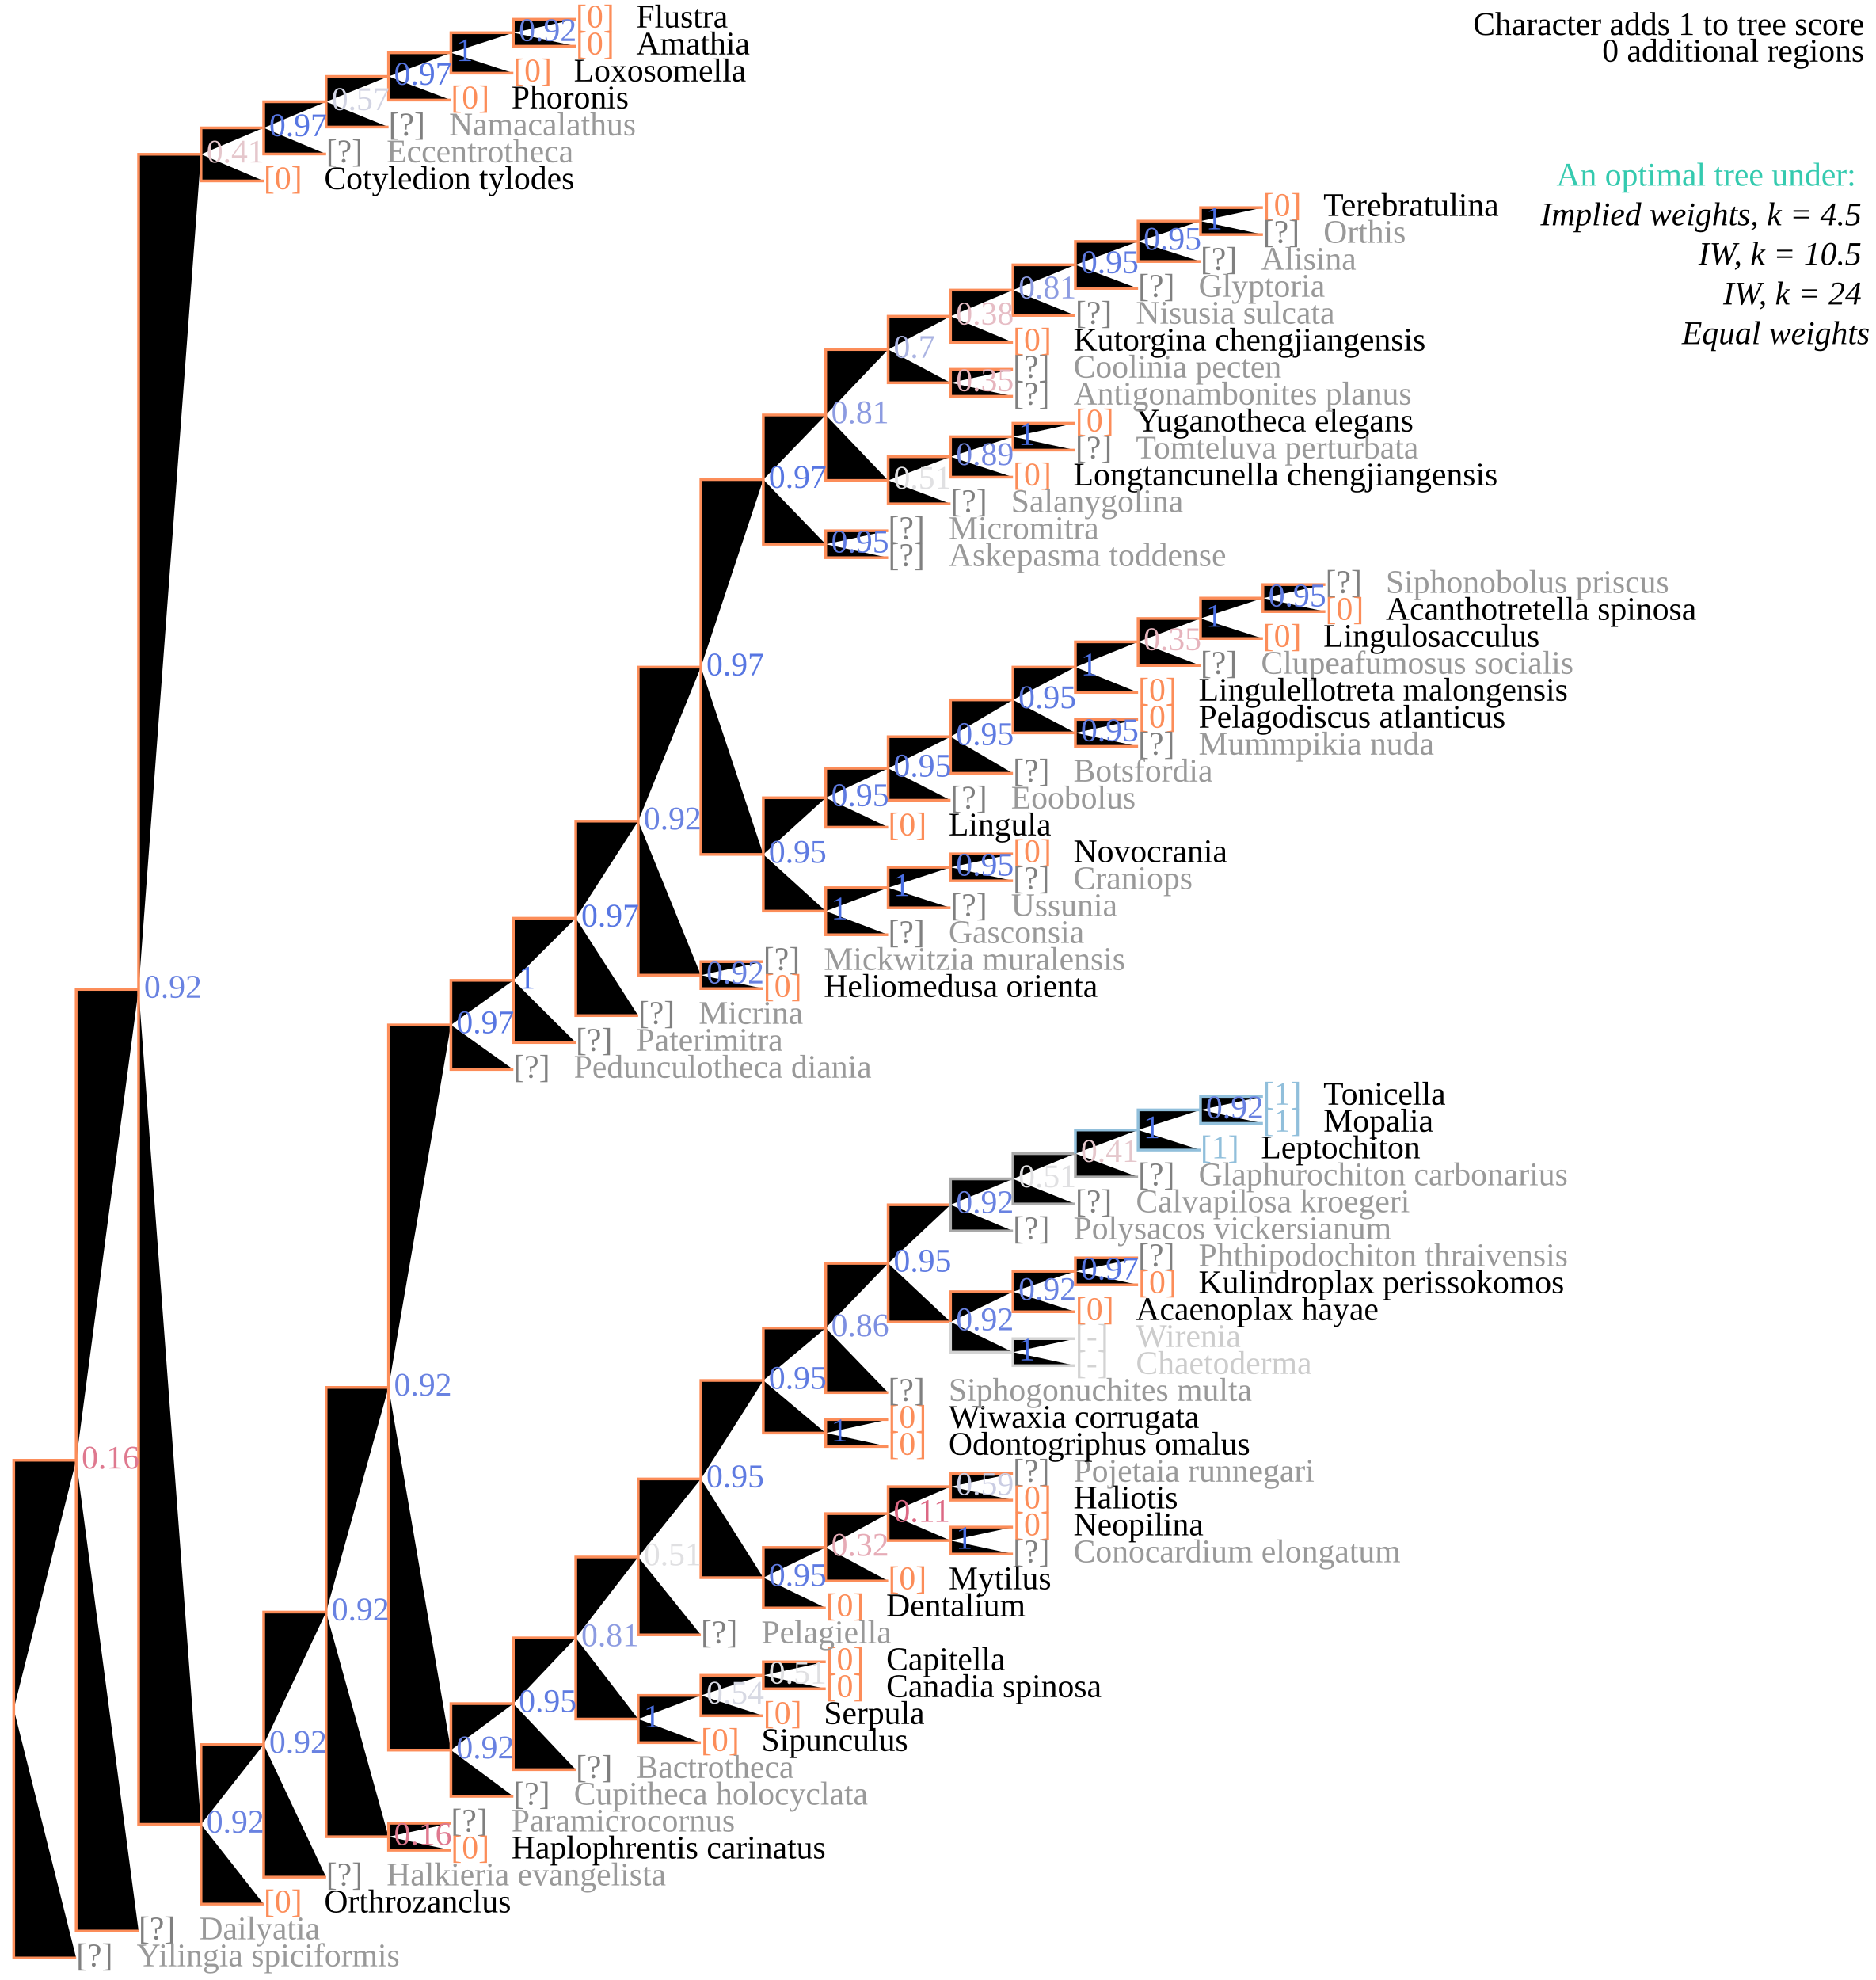
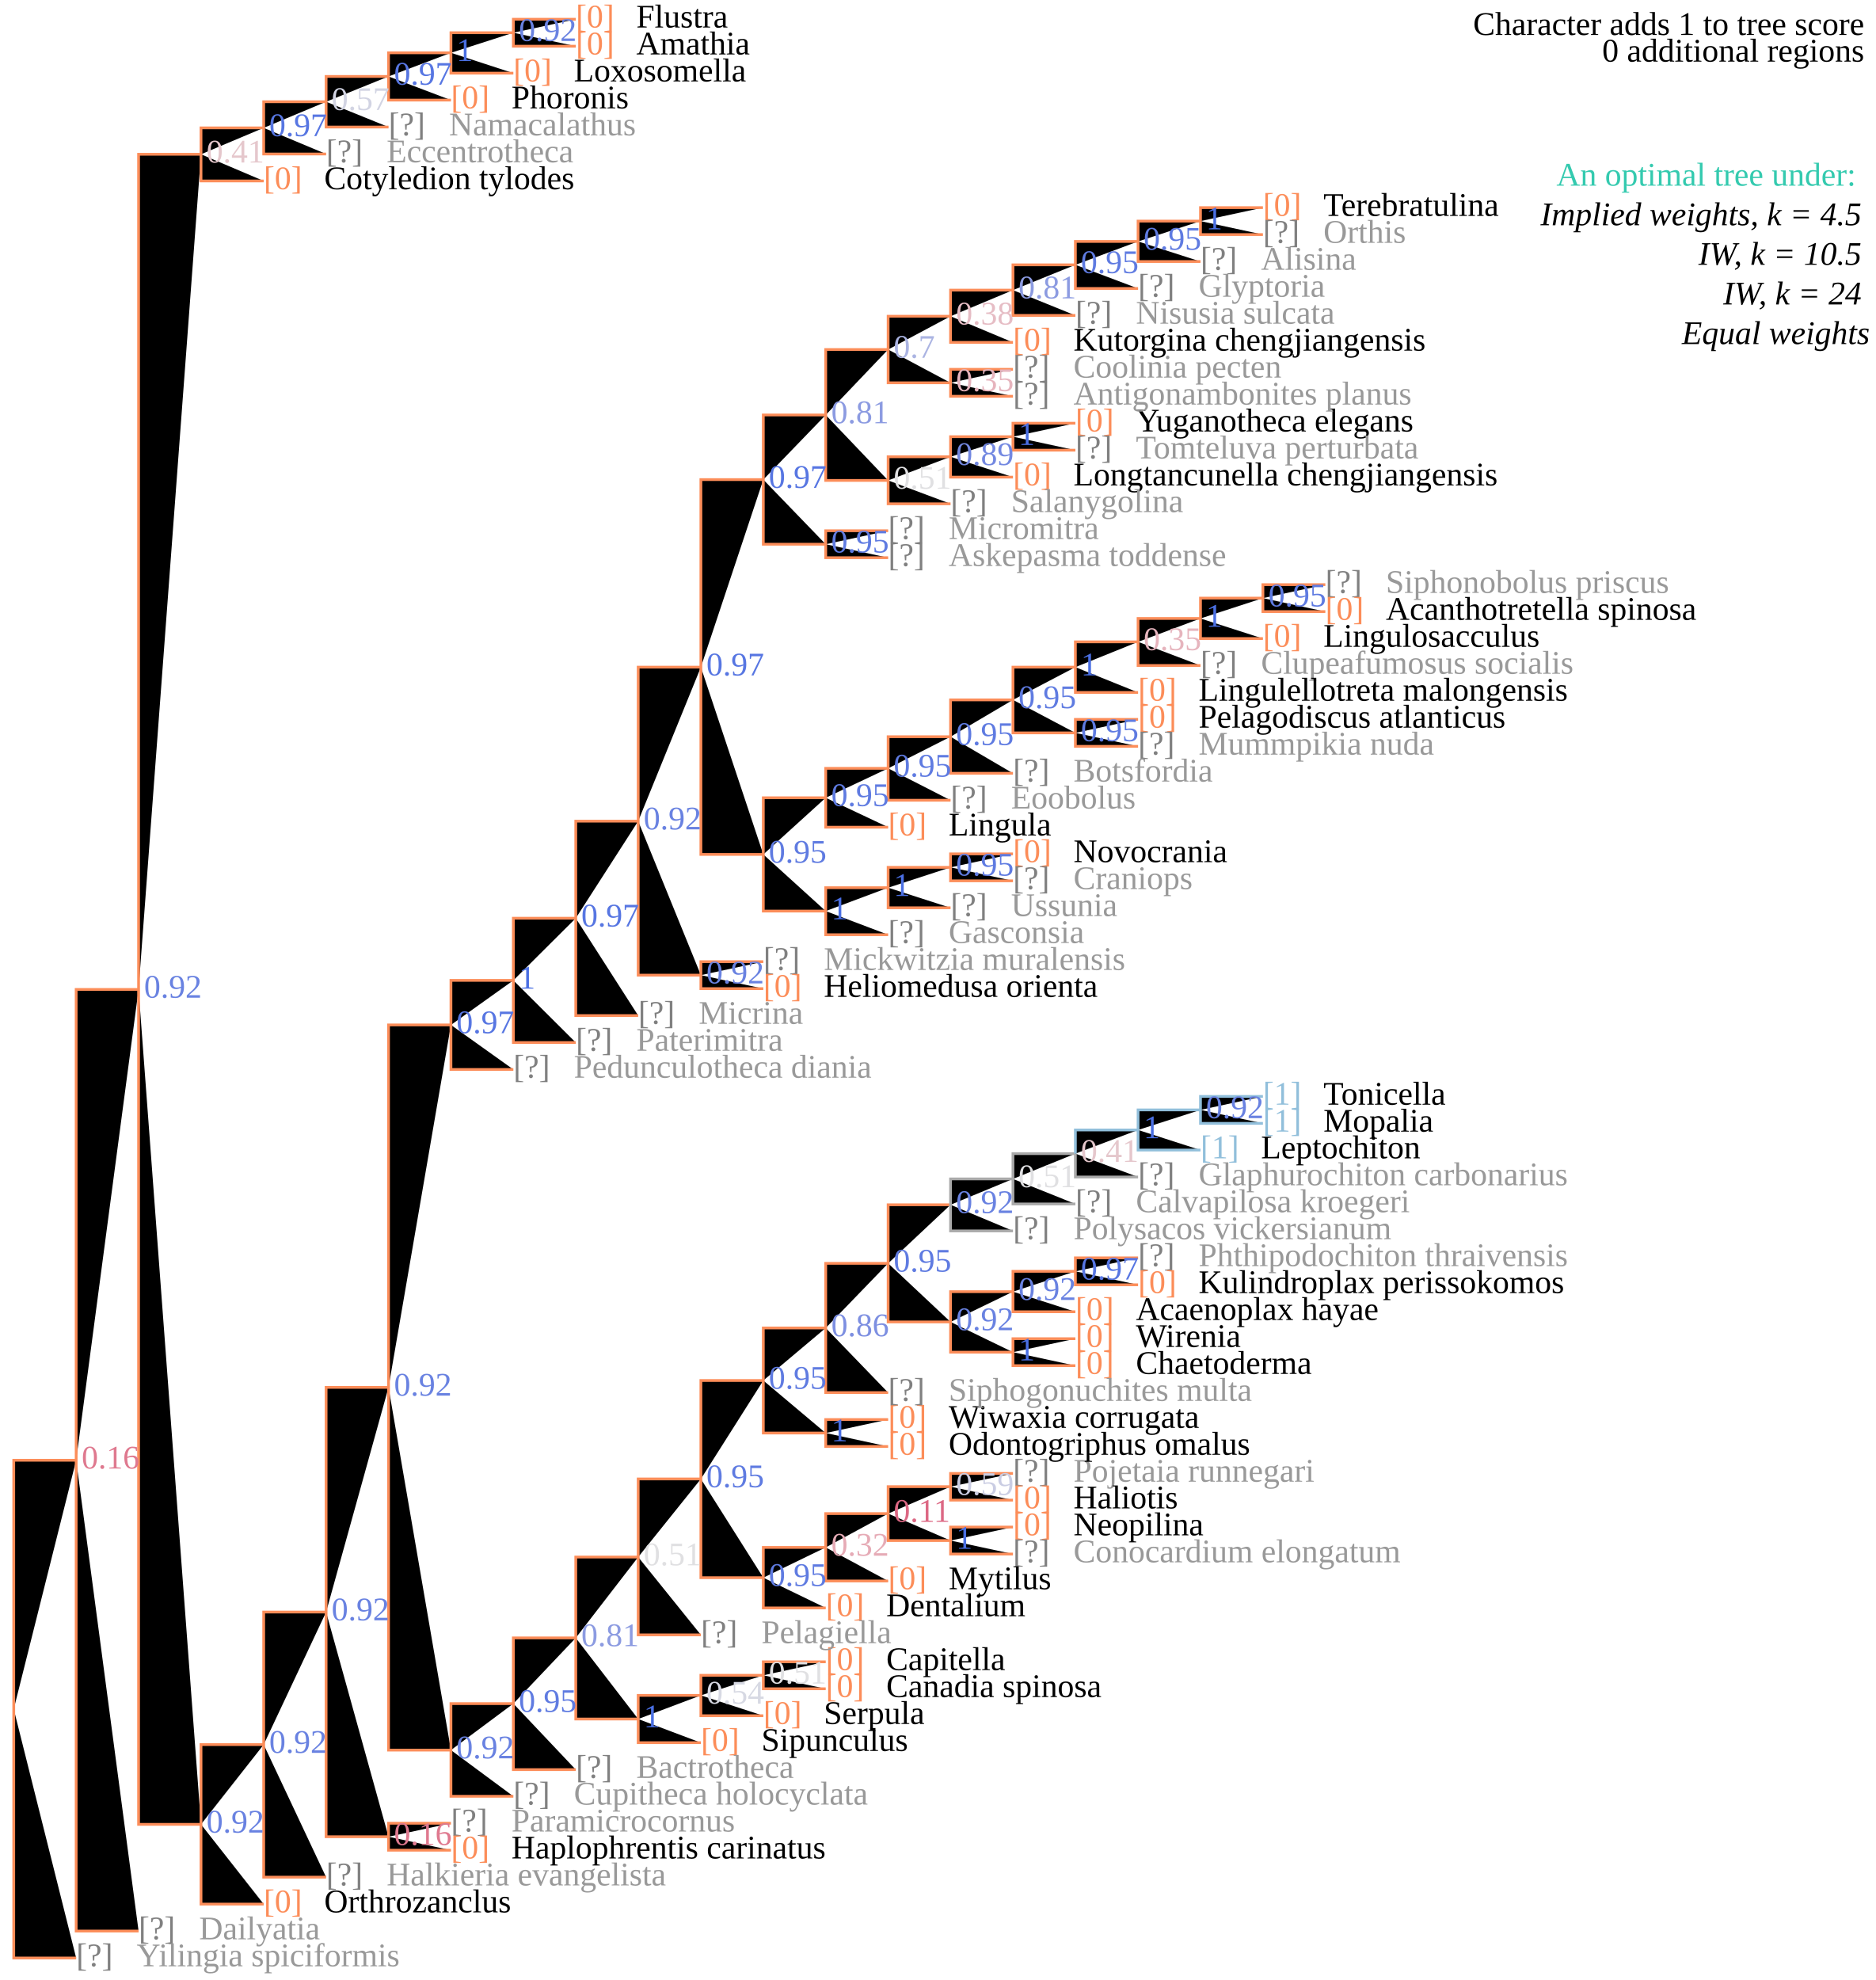
<svg xmlns="http://www.w3.org/2000/svg" version="1.1" viewBox="0 0 682 720" preserveAspectRatio="xMidYMid meet" class="tree" data-char="81">
  <text x="678" y="12.7" text-anchor="end" class="stepsLabel">Character adds <tspan class="score">1</tspan> to tree score</text>
  <text x="678" y="22.4" text-anchor="end" class="stepsLabel">
    <tspan class="score">0</tspan> additional regions</text>
  <text x="678" y="32.1" text-anchor="end" class="stepsLabel" />
  <text x="678" y="51.5" text-anchor="end" class="stepsLabel">
    <tspan dy="16" fill="#34caaf">An optimal tree under:</tspan>
    <tspan x="680" style="font-style:italic" class="notThisAn" dy="1.2em">Implied weights, k = 4.5</tspan>
    <tspan x="680" style="font-style:italic" class="notThisAn" dy="1.2em">IW, k = 10.5</tspan>
    <tspan x="680" style="font-style:italic" class="notThisAn" dy="1.2em">IW, k = 24</tspan>
    <tspan x="680" style="font-style:italic" class="thisAn" dy="1.2em">Equal weights</tspan>
  </text>
  <text x="164" y="666" fill="grey" class="flag">[?]</text>
  <text x="186" y="666" fill="#999" class="taxonLabel">Paramicrocornus</text>
  <text x="164" y="675.8" fill="#fc8d59" class="flag">[0]</text>
  <text x="186" y="675.8" fill="#000" class="taxonLabel">Haplophrentis carinatus</text>
  <text x="300.3" y="607.3" fill="#fc8d59" class="flag">[0]</text>
  <text x="322.3" y="607.3" fill="#000" class="taxonLabel">Capitella</text>
  <text x="300.3" y="617.1" fill="#fc8d59" class="flag">[0]</text>
  <text x="322.3" y="617.1" fill="#000" class="taxonLabel">Canadia spinosa</text>
  <text x="277.6" y="626.9" fill="#fc8d59" class="flag">[0]</text>
  <text x="299.6" y="626.9" fill="#000" class="taxonLabel">Serpula</text>
  <text x="254.9" y="636.7" fill="#fc8d59" class="flag">[0]</text>
  <text x="276.9" y="636.7" fill="#000" class="taxonLabel">Sipunculus</text>
  <text x="368.4" y="558.3" fill="#fc8d59" class="flag">[0]</text>
  <text x="390.4" y="558.3" fill="#000" class="taxonLabel">Neopilina</text>
  <text x="368.4" y="568.1" fill="grey" class="flag">[?]</text>
  <text x="390.4" y="568.1" fill="#999" class="taxonLabel">Conocardium elongatum</text>
  <text x="368.4" y="538.8" fill="grey" class="flag">[?]</text>
  <text x="390.4" y="538.8" fill="#999" class="taxonLabel">Pojetaia runnegari</text>
  <text x="368.4" y="548.5" fill="#fc8d59" class="flag">[0]</text>
  <text x="390.4" y="548.5" fill="#000" class="taxonLabel">Haliotis</text>
  <text x="323" y="577.9" fill="#fc8d59" class="flag">[0]</text>
  <text x="345" y="577.9" fill="#000" class="taxonLabel">Mytilus</text>
  <text x="300.3" y="587.7" fill="#fc8d59" class="flag">[0]</text>
  <text x="322.3" y="587.7" fill="#000" class="taxonLabel">Dentalium</text>
  <text x="323" y="519.2" fill="#fc8d59" class="flag">[0]</text>
  <text x="345" y="519.2" fill="#000" class="taxonLabel">Wiwaxia corrugata</text>
  <text x="323" y="529" fill="#fc8d59" class="flag">[0]</text>
  <text x="345" y="529" fill="#000" class="taxonLabel">Odontogriphus omalus</text>
-   <text x="391.1" y="489.8" fill="lightgrey" class="flag">[-]</text>
-   <text x="413.1" y="489.8" fill="#ccc" class="taxonLabel">Wirenia</text>
-   <text x="391.1" y="499.6" fill="lightgrey" class="flag">[-]</text>
-   <text x="413.1" y="499.6" fill="#ccc" class="taxonLabel">Chaetoderma</text>
+   <text x="391.1" y="489.8" fill="#fc8d59" class="flag">[0]</text>
+   <text x="413.1" y="489.8" fill="#000" class="taxonLabel">Wirenia</text>
+   <text x="391.1" y="499.6" fill="#fc8d59" class="flag">[0]</text>
+   <text x="413.1" y="499.6" fill="#000" class="taxonLabel">Chaetoderma</text>
  <text x="413.9" y="460.4" fill="grey" class="flag">[?]</text>
  <text x="435.9" y="460.4" fill="#999" class="taxonLabel">Phthipodochiton thraivensis</text>
  <text x="413.9" y="470.2" fill="#fc8d59" class="flag">[0]</text>
  <text x="435.9" y="470.2" fill="#000" class="taxonLabel">Kulindroplax perissokomos</text>
  <text x="391.1" y="480" fill="#fc8d59" class="flag">[0]</text>
  <text x="413.1" y="480" fill="#000" class="taxonLabel">Acaenoplax hayae</text>
  <text x="459.3" y="401.7" fill="#91bfdb" class="flag">[1]</text>
  <text x="481.3" y="401.7" fill="#000" class="taxonLabel">Tonicella</text>
  <text x="459.3" y="411.5" fill="#91bfdb" class="flag">[1]</text>
  <text x="481.3" y="411.5" fill="#000" class="taxonLabel">Mopalia</text>
  <text x="436.6" y="421.2" fill="#91bfdb" class="flag">[1]</text>
  <text x="458.6" y="421.2" fill="#000" class="taxonLabel">Leptochiton</text>
  <text x="413.9" y="431" fill="grey" class="flag">[?]</text>
  <text x="435.9" y="431" fill="#999" class="taxonLabel">Glaphurochiton carbonarius</text>
  <text x="391.1" y="440.8" fill="grey" class="flag">[?]</text>
  <text x="413.1" y="440.8" fill="#999" class="taxonLabel">Calvapilosa kroegeri</text>
  <text x="368.4" y="450.6" fill="grey" class="flag">[?]</text>
  <text x="390.4" y="450.6" fill="#999" class="taxonLabel">Polysacos vickersianum</text>
  <text x="323" y="509.4" fill="grey" class="flag">[?]</text>
  <text x="345" y="509.4" fill="#999" class="taxonLabel">Siphogonuchites multa</text>
  <text x="254.9" y="597.5" fill="grey" class="flag">[?]</text>
  <text x="276.9" y="597.5" fill="#999" class="taxonLabel">Pelagiella</text>
  <text x="209.4" y="646.5" fill="grey" class="flag">[?]</text>
  <text x="231.4" y="646.5" fill="#999" class="taxonLabel">Bactrotheca</text>
  <text x="186.7" y="656.2" fill="grey" class="flag">[?]</text>
  <text x="208.7" y="656.2" fill="#999" class="taxonLabel">Cupitheca holocyclata</text>
  <text x="277.6" y="352.7" fill="grey" class="flag">[?]</text>
  <text x="299.6" y="352.7" fill="#999" class="taxonLabel">Mickwitzia muralensis</text>
  <text x="277.6" y="362.5" fill="#fc8d59" class="flag">[0]</text>
  <text x="299.6" y="362.5" fill="#000" class="taxonLabel">Heliomedusa orienta</text>
  <text x="368.4" y="313.5" fill="#fc8d59" class="flag">[0]</text>
  <text x="390.4" y="313.5" fill="#000" class="taxonLabel">Novocrania</text>
  <text x="368.4" y="323.3" fill="grey" class="flag">[?]</text>
  <text x="390.4" y="323.3" fill="#999" class="taxonLabel">Craniops</text>
  <text x="345.7" y="333.1" fill="grey" class="flag">[?]</text>
  <text x="367.7" y="333.1" fill="#999" class="taxonLabel">Ussunia</text>
  <text x="323" y="342.9" fill="grey" class="flag">[?]</text>
  <text x="345" y="342.9" fill="#999" class="taxonLabel">Gasconsia</text>
  <text x="413.9" y="264.6" fill="#fc8d59" class="flag">[0]</text>
  <text x="435.9" y="264.6" fill="#000" class="taxonLabel">Pelagodiscus atlanticus</text>
  <text x="413.9" y="274.4" fill="grey" class="flag">[?]</text>
  <text x="435.9" y="274.4" fill="#999" class="taxonLabel">Mummpikia nuda</text>
  <text x="482" y="215.6" fill="grey" class="flag">[?]</text>
  <text x="504" y="215.6" fill="#999" class="taxonLabel">Siphonobolus priscus</text>
  <text x="482" y="225.4" fill="#fc8d59" class="flag">[0]</text>
  <text x="504" y="225.4" fill="#000" class="taxonLabel">Acanthotretella spinosa</text>
  <text x="459.3" y="235.2" fill="#fc8d59" class="flag">[0]</text>
  <text x="481.3" y="235.2" fill="#000" class="taxonLabel">Lingulosacculus</text>
  <text x="436.6" y="245" fill="grey" class="flag">[?]</text>
  <text x="458.6" y="245" fill="#999" class="taxonLabel">Clupeafumosus socialis</text>
  <text x="413.9" y="254.8" fill="#fc8d59" class="flag">[0]</text>
  <text x="435.9" y="254.8" fill="#000" class="taxonLabel">Lingulellotreta malongensis</text>
  <text x="368.4" y="284.2" fill="grey" class="flag">[?]</text>
  <text x="390.4" y="284.2" fill="#999" class="taxonLabel">Botsfordia</text>
  <text x="345.7" y="294" fill="grey" class="flag">[?]</text>
  <text x="367.7" y="294" fill="#999" class="taxonLabel">Eoobolus</text>
  <text x="323" y="303.8" fill="#fc8d59" class="flag">[0]</text>
  <text x="345" y="303.8" fill="#000" class="taxonLabel">Lingula</text>
  <text x="323" y="196" fill="grey" class="flag">[?]</text>
  <text x="345" y="196" fill="#999" class="taxonLabel">Micromitra</text>
  <text x="323" y="205.8" fill="grey" class="flag">[?]</text>
  <text x="345" y="205.8" fill="#999" class="taxonLabel">Askepasma toddense</text>
  <text x="391.1" y="156.9" fill="#fc8d59" class="flag">[0]</text>
  <text x="413.1" y="156.9" fill="#000" class="taxonLabel">Yuganotheca elegans</text>
  <text x="391.1" y="166.7" fill="grey" class="flag">[?]</text>
  <text x="413.1" y="166.7" fill="#999" class="taxonLabel">Tomteluva perturbata</text>
  <text x="368.4" y="176.5" fill="#fc8d59" class="flag">[0]</text>
  <text x="390.4" y="176.5" fill="#000" class="taxonLabel">Longtancunella chengjiangensis</text>
  <text x="345.7" y="186.2" fill="grey" class="flag">[?]</text>
  <text x="367.7" y="186.2" fill="#999" class="taxonLabel">Salanygolina</text>
  <text x="368.4" y="137.3" fill="grey" class="flag">[?]</text>
  <text x="390.4" y="137.3" fill="#999" class="taxonLabel">Coolinia pecten</text>
  <text x="368.4" y="147.1" fill="grey" class="flag">[?]</text>
  <text x="390.4" y="147.1" fill="#999" class="taxonLabel">Antigonambonites planus</text>
  <text x="459.3" y="78.5" fill="#fc8d59" class="flag">[0]</text>
  <text x="481.3" y="78.5" fill="#000" class="taxonLabel">Terebratulina</text>
  <text x="459.3" y="88.3" fill="grey" class="flag">[?]</text>
  <text x="481.3" y="88.3" fill="#999" class="taxonLabel">Orthis</text>
  <text x="436.6" y="98.1" fill="grey" class="flag">[?]</text>
  <text x="458.6" y="98.1" fill="#999" class="taxonLabel">Alisina</text>
  <text x="413.9" y="107.9" fill="grey" class="flag">[?]</text>
  <text x="435.9" y="107.9" fill="#999" class="taxonLabel">Glyptoria</text>
  <text x="391.1" y="117.7" fill="grey" class="flag">[?]</text>
  <text x="413.1" y="117.7" fill="#999" class="taxonLabel">Nisusia sulcata</text>
  <text x="368.4" y="127.5" fill="#fc8d59" class="flag">[0]</text>
  <text x="390.4" y="127.5" fill="#000" class="taxonLabel">Kutorgina chengjiangensis</text>
  <text x="232.1" y="372.3" fill="grey" class="flag">[?]</text>
  <text x="254.1" y="372.3" fill="#999" class="taxonLabel">Micrina</text>
  <text x="209.4" y="382.1" fill="grey" class="flag">[?]</text>
  <text x="231.4" y="382.1" fill="#999" class="taxonLabel">Paterimitra</text>
  <text x="186.7" y="391.9" fill="grey" class="flag">[?]</text>
  <text x="208.7" y="391.9" fill="#999" class="taxonLabel">Pedunculotheca diania</text>
  <text x="118.6" y="685.6" fill="grey" class="flag">[?]</text>
  <text x="140.6" y="685.6" fill="#999" class="taxonLabel">Halkieria evangelista</text>
  <text x="95.9" y="695.4" fill="#fc8d59" class="flag">[0]</text>
  <text x="117.9" y="695.4" fill="#000" class="taxonLabel">Orthrozanclus</text>
  <text x="209.4" y="10" fill="#fc8d59" class="flag">[0]</text>
  <text x="231.4" y="10" fill="#000" class="taxonLabel">Flustra</text>
  <text x="209.4" y="19.8" fill="#fc8d59" class="flag">[0]</text>
  <text x="231.4" y="19.8" fill="#000" class="taxonLabel">Amathia</text>
  <text x="186.7" y="29.6" fill="#fc8d59" class="flag">[0]</text>
  <text x="208.7" y="29.6" fill="#000" class="taxonLabel">Loxosomella</text>
  <text x="164" y="39.4" fill="#fc8d59" class="flag">[0]</text>
  <text x="186" y="39.4" fill="#000" class="taxonLabel">Phoronis</text>
  <text x="141.3" y="49.2" fill="grey" class="flag">[?]</text>
  <text x="163.3" y="49.2" fill="#999" class="taxonLabel">Namacalathus</text>
  <text x="118.6" y="59" fill="grey" class="flag">[?]</text>
  <text x="140.6" y="59" fill="#999" class="taxonLabel">Eccentrotheca</text>
  <text x="95.9" y="68.8" fill="#fc8d59" class="flag">[0]</text>
  <text x="117.9" y="68.8" fill="#000" class="taxonLabel">Cotyledion tylodes</text>
  <text x="50.4" y="705.2" fill="grey" class="flag">[?]</text>
  <text x="72.4" y="705.2" fill="#999" class="taxonLabel">Dailyatia</text>
  <text x="27.7" y="715" fill="grey" class="flag">[?]</text>
  <text x="49.7" y="715" fill="#999" class="taxonLabel">Yilingia spiciformis</text>
-   <path d="M5,621.5V531H27.7M27.7,531V359.8H50.4M50.4,359.8V56.1H73.1M73.1,56.1V46.5H95.9M95.9,46.5V37H118.6M118.6,37V27.8H141.3M141.3,27.8V19.2H164M164,19.2V11.9H186.7M186.7,11.9V7H209.4M186.7,11.9V16.8H209.4M164,19.2V26.6H186.7M141.3,27.8V36.4H164M118.6,37V46.2H141.3M95.9,46.5V56H118.6M73.1,56.1V65.8H95.9M50.4,359.8V663.4H73.1M73.1,663.4V634.4H95.9M95.9,634.4V586.2H118.6M118.6,586.2V504.5H141.3M141.3,504.5V372.7H164M164,372.7V356.5H186.7M186.7,356.5V333.9H209.4M209.4,333.9V298.6H232.1M232.1,298.6V242.6H254.9M254.9,242.6V174.4H277.6M277.6,174.4V150.9H300.3M300.3,150.9V127.1H323M323,127.1V115H345.7M345.7,115V105.5H368.4M368.4,105.5V96.3H391.1M391.1,96.3V87.8H413.9M413.9,87.8V80.4H436.6M436.6,80.4V75.5H459.3M436.6,80.4V85.3H459.3M413.9,87.8V95.1H436.6M391.1,96.3V104.9H413.9M368.4,105.5V114.7H391.1M345.7,115V124.5H368.4M323,127.1V139.2H345.7M345.7,139.2V134.3H368.4M345.7,139.2V144.1H368.4M300.3,150.9V174.7H323M323,174.7V166.1H345.7M345.7,166.1V158.8H368.4M368.4,158.8V153.9H391.1M368.4,158.8V163.7H391.1M345.7,166.1V173.5H368.4M323,174.7V183.2H345.7M277.6,174.4V197.9H300.3M300.3,197.9V193H323M300.3,197.9V202.8H323M254.9,242.6V310.7H277.6M277.6,310.7V290.1H300.3M300.3,290.1V279.4H323M323,279.4V267.9H345.7M345.7,267.9V254.5H368.4M368.4,254.5V242.6H391.1M391.1,242.6V233.4H413.9M413.9,233.4V224.9H436.6M436.6,224.9V217.5H459.3M459.3,217.5V212.6H482M459.3,217.5V222.4H482M436.6,224.9V232.2H459.3M413.9,233.4V242H436.6M391.1,242.6V251.8H413.9M368.4,254.5V266.5H391.1M391.1,266.5V261.6H413.9M391.1,266.5V271.4H413.9M345.7,267.9V281.2H368.4M323,279.4V291H345.7M300.3,290.1V300.8H323M277.6,310.7V331.3H300.3M300.3,331.3V322.8H323M323,322.8V315.4H345.7M345.7,315.4V310.5H368.4M345.7,315.4V320.3H368.4M323,322.8V330.1H345.7M300.3,331.3V339.9H323M232.1,298.6V354.6H254.9M254.9,354.6V349.7H277.6M254.9,354.6V359.5H277.6M209.4,333.9V369.3H232.1M186.7,356.5V379.1H209.4M164,372.7V388.9H186.7M141.3,504.5V636.4H164M164,636.4V619.5H186.7M186.7,619.5V595.6H209.4M209.4,595.6V566.2H232.1M232.1,566.2V537.8H254.9M254.9,537.8V502H277.6M277.6,502V482.9H300.3M300.3,482.9V459.4H323M323,459.4V438.1H345.7M323,459.4V480.7H345.7M345.7,480.7V469.7H368.4M368.4,469.7V462.3H391.1M391.1,462.3V457.4H413.9M391.1,462.3V467.2H413.9M368.4,469.7V477H391.1M300.3,482.9V506.4H323M277.6,502V521.1H300.3M300.3,521.1V516.2H323M300.3,521.1V526H323M254.9,537.8V573.7H277.6M277.6,573.7V562.7H300.3M300.3,562.7V550.4H323M323,550.4V540.6H345.7M345.7,540.6V535.8H368.4M345.7,540.6V545.5H368.4M323,550.4V560.2H345.7M345.7,560.2V555.3H368.4M345.7,560.2V565.1H368.4M300.3,562.7V574.9H323M277.6,573.7V584.7H300.3M232.1,566.2V594.5H254.9M209.4,595.6V625.1H232.1M232.1,625.1V616.5H254.9M254.9,616.5V609.2H277.6M277.6,609.2V604.3H300.3M277.6,609.2V614.1H300.3M254.9,616.5V623.9H277.6M232.1,625.1V633.7H254.9M186.7,619.5V643.5H209.4M164,636.4V653.2H186.7M118.6,586.2V667.9H141.3M141.3,667.9V663H164M141.3,667.9V672.8H164M95.9,634.4V682.6H118.6M73.1,663.4V692.4H95.9M27.7,531V702.2H50.4M5,621.5V712H27.7" stroke="#fc8d59" />
+   <path d="M5,621.5V531H27.7M27.7,531V359.8H50.4M50.4,359.8V56.1H73.1M73.1,56.1V46.5H95.9M95.9,46.5V37H118.6M118.6,37V27.8H141.3M141.3,27.8V19.2H164M164,19.2V11.9H186.7M186.7,11.9V7H209.4M186.7,11.9V16.8H209.4M164,19.2V26.6H186.7M141.3,27.8V36.4H164M118.6,37V46.2H141.3M95.9,46.5V56H118.6M73.1,56.1V65.8H95.9M50.4,359.8V663.4H73.1M73.1,663.4V634.4H95.9M95.9,634.4V586.2H118.6M118.6,586.2V504.5H141.3M141.3,504.5V372.7H164M164,372.7V356.5H186.7M186.7,356.5V333.9H209.4M209.4,333.9V298.6H232.1M232.1,298.6V242.6H254.9M254.9,242.6V174.4H277.6M277.6,174.4V150.9H300.3M300.3,150.9V127.1H323M323,127.1V115H345.7M345.7,115V105.5H368.4M368.4,105.5V96.3H391.1M391.1,96.3V87.8H413.9M413.9,87.8V80.4H436.6M436.6,80.4V75.5H459.3M436.6,80.4V85.3H459.3M413.9,87.8V95.1H436.6M391.1,96.3V104.9H413.9M368.4,105.5V114.7H391.1M345.7,115V124.5H368.4M323,127.1V139.2H345.7M345.7,139.2V134.3H368.4M345.7,139.2V144.1H368.4M300.3,150.9V174.7H323M323,174.7V166.1H345.7M345.7,166.1V158.8H368.4M368.4,158.8V153.9H391.1M368.4,158.8V163.7H391.1M345.7,166.1V173.5H368.4M323,174.7V183.2H345.7M277.6,174.4V197.9H300.3M300.3,197.9V193H323M300.3,197.9V202.8H323M254.9,242.6V310.7H277.6M277.6,310.7V290.1H300.3M300.3,290.1V279.4H323M323,279.4V267.9H345.7M345.7,267.9V254.5H368.4M368.4,254.5V242.6H391.1M391.1,242.6V233.4H413.9M413.9,233.4V224.9H436.6M436.6,224.9V217.5H459.3M459.3,217.5V212.6H482M459.3,217.5V222.4H482M436.6,224.9V232.2H459.3M413.9,233.4V242H436.6M391.1,242.6V251.8H413.9M368.4,254.5V266.5H391.1M391.1,266.5V261.6H413.9M391.1,266.5V271.4H413.9M345.7,267.9V281.2H368.4M323,279.4V291H345.7M300.3,290.1V300.8H323M277.6,310.7V331.3H300.3M300.3,331.3V322.8H323M323,322.8V315.4H345.7M345.7,315.4V310.5H368.4M345.7,315.4V320.3H368.4M323,322.8V330.1H345.7M300.3,331.3V339.9H323M232.1,298.6V354.6H254.9M254.9,354.6V349.7H277.6M254.9,354.6V359.5H277.6M209.4,333.9V369.3H232.1M186.7,356.5V379.1H209.4M164,372.7V388.9H186.7M141.3,504.5V636.4H164M164,636.4V619.5H186.7M186.7,619.5V595.6H209.4M209.4,595.6V566.2H232.1M232.1,566.2V537.8H254.9M254.9,537.8V502H277.6M277.6,502V482.9H300.3M300.3,482.9V459.4H323M323,459.4V438.1H345.7M323,459.4V480.7H345.7M345.7,480.7V469.7H368.4M368.4,469.7V462.3H391.1M391.1,462.3V457.4H413.9M391.1,462.3V467.2H413.9M368.4,469.7V477H391.1M345.7,480.7V491.7H368.4M368.4,491.7V486.8H391.1M368.4,491.7V496.6H391.1M300.3,482.9V506.4H323M277.6,502V521.1H300.3M300.3,521.1V516.2H323M300.3,521.1V526H323M254.9,537.8V573.7H277.6M277.6,573.7V562.7H300.3M300.3,562.7V550.4H323M323,550.4V540.6H345.7M345.7,540.6V535.8H368.4M345.7,540.6V545.5H368.4M323,550.4V560.2H345.7M345.7,560.2V555.3H368.4M345.7,560.2V565.1H368.4M300.3,562.7V574.9H323M277.6,573.7V584.7H300.3M232.1,566.2V594.5H254.9M209.4,595.6V625.1H232.1M232.1,625.1V616.5H254.9M254.9,616.5V609.2H277.6M277.6,609.2V604.3H300.3M277.6,609.2V614.1H300.3M254.9,616.5V623.9H277.6M232.1,625.1V633.7H254.9M186.7,619.5V643.5H209.4M164,636.4V653.2H186.7M118.6,586.2V667.9H141.3M141.3,667.9V663H164M141.3,667.9V672.8H164M95.9,634.4V682.6H118.6M73.1,663.4V692.4H95.9M27.7,531V702.2H50.4M5,621.5V712H27.7" stroke="#fc8d59" />
  <path d="M345.7,438.1V428.7H368.4M368.4,428.7V419.5H391.1M391.1,419.5V428H413.9M368.4,428.7V437.8H391.1M345.7,438.1V447.6H368.4" stroke="darkgrey" />
  <path d="M391.1,419.5V410.9H413.9M413.9,410.9V403.6H436.6M436.6,403.6V398.7H459.3M436.6,403.6V408.5H459.3M413.9,410.9V418.2H436.6" stroke="#91bfdb" />
-   <path d="M345.7,480.7V491.7H368.4M368.4,491.7V486.8H391.1M368.4,491.7V496.6H391.1" stroke="lightgrey" class="inapplicable" />
  <text x="29.7" y="534" class="node" fill="#DF798F">0.16</text>
  <text x="52.4" y="362.8" class="node" fill="#6982E1">0.92</text>
  <text x="75.1" y="59.1" class="node" fill="#E5C7CC">0.41</text>
  <text x="97.9" y="49.5" class="node" fill="#5776E2">0.97</text>
  <text x="120.6" y="40" class="node" fill="#D2D4E3">0.57</text>
  <text x="143.3" y="30.8" class="node" fill="#5776E2">0.97</text>
  <text x="166" y="22.2" class="node" fill="#4A6FE3">1</text>
  <text x="188.7" y="14.9" class="node" fill="#6982E1">0.92</text>
  <text x="75.1" y="666.4" class="node" fill="#6982E1">0.92</text>
  <text x="97.9" y="637.4" class="node" fill="#6982E1">0.92</text>
  <text x="120.6" y="589.2" class="node" fill="#6982E1">0.92</text>
  <text x="143.3" y="507.5" class="node" fill="#6982E1">0.92</text>
  <text x="166" y="375.7" class="node" fill="#5776E2">0.97</text>
  <text x="188.7" y="359.5" class="node" fill="#4A6FE3">1</text>
  <text x="211.4" y="336.9" class="node" fill="#5776E2">0.97</text>
  <text x="234.1" y="301.6" class="node" fill="#6982E1">0.92</text>
  <text x="256.9" y="245.6" class="node" fill="#5776E2">0.97</text>
  <text x="279.6" y="177.4" class="node" fill="#5776E2">0.97</text>
  <text x="302.3" y="153.9" class="node" fill="#8C9BE1">0.81</text>
  <text x="325" y="130.1" class="node" fill="#ABB4E2">0.7</text>
  <text x="347.7" y="118" class="node" fill="#E6BDC5">0.38</text>
  <text x="370.4" y="108.5" class="node" fill="#8C9BE1">0.81</text>
  <text x="393.1" y="99.3" class="node" fill="#5F7BE1">0.95</text>
  <text x="415.9" y="90.8" class="node" fill="#5F7BE1">0.95</text>
  <text x="438.6" y="83.4" class="node" fill="#4A6FE3">1</text>
  <text x="347.7" y="142.2" class="node" fill="#E6B4BD">0.35</text>
  <text x="325" y="177.7" class="node" fill="#E0E0E2">0.51</text>
  <text x="347.7" y="169.1" class="node" fill="#7388E1">0.89</text>
  <text x="370.4" y="161.8" class="node" fill="#4A6FE3">1</text>
  <text x="302.3" y="200.9" class="node" fill="#5F7BE1">0.95</text>
  <text x="279.6" y="313.7" class="node" fill="#5F7BE1">0.95</text>
  <text x="302.3" y="293.1" class="node" fill="#5F7BE1">0.95</text>
  <text x="325" y="282.4" class="node" fill="#5F7BE1">0.95</text>
  <text x="347.7" y="270.9" class="node" fill="#5F7BE1">0.95</text>
  <text x="370.4" y="257.5" class="node" fill="#5F7BE1">0.95</text>
  <text x="393.1" y="245.6" class="node" fill="#4A6FE3">1</text>
  <text x="415.9" y="236.4" class="node" fill="#E6B4BD">0.35</text>
  <text x="438.6" y="227.9" class="node" fill="#4A6FE3">1</text>
  <text x="461.3" y="220.5" class="node" fill="#5F7BE1">0.95</text>
  <text x="393.1" y="269.5" class="node" fill="#5F7BE1">0.95</text>
  <text x="302.3" y="334.3" class="node" fill="#4A6FE3">1</text>
  <text x="325" y="325.8" class="node" fill="#4A6FE3">1</text>
  <text x="347.7" y="318.4" class="node" fill="#5F7BE1">0.95</text>
  <text x="256.9" y="357.6" class="node" fill="#6982E1">0.92</text>
  <text x="166" y="639.4" class="node" fill="#6982E1">0.92</text>
  <text x="188.7" y="622.5" class="node" fill="#5F7BE1">0.95</text>
  <text x="211.4" y="598.6" class="node" fill="#8C9BE1">0.81</text>
  <text x="234.1" y="569.2" class="node" fill="#E0E0E2">0.51</text>
  <text x="256.9" y="540.8" class="node" fill="#5F7BE1">0.95</text>
  <text x="279.6" y="505" class="node" fill="#5F7BE1">0.95</text>
  <text x="302.3" y="485.9" class="node" fill="#7D8FE1">0.86</text>
  <text x="325" y="462.4" class="node" fill="#5F7BE1">0.95</text>
  <text x="347.7" y="441.1" class="node" fill="#6982E1">0.92</text>
  <text x="370.4" y="431.7" class="node" fill="#E0E0E2">0.51</text>
  <text x="393.1" y="422.5" class="node" fill="#E5C7CC">0.41</text>
  <text x="415.9" y="413.9" class="node" fill="#4A6FE3">1</text>
  <text x="438.6" y="406.6" class="node" fill="#6982E1">0.92</text>
  <text x="347.7" y="483.7" class="node" fill="#6982E1">0.92</text>
  <text x="370.4" y="472.7" class="node" fill="#6982E1">0.92</text>
  <text x="393.1" y="465.3" class="node" fill="#5776E2">0.97</text>
  <text x="370.4" y="494.7" class="node" fill="#4A6FE3">1</text>
  <text x="302.3" y="524.1" class="node" fill="#4A6FE3">1</text>
  <text x="279.6" y="576.7" class="node" fill="#5F7BE1">0.95</text>
  <text x="302.3" y="565.7" class="node" fill="#E6ABB6">0.32</text>
  <text x="325" y="553.4" class="node" fill="#DC6884">0.11</text>
  <text x="347.7" y="543.6" class="node" fill="#CACDE3">0.59</text>
  <text x="347.7" y="563.2" class="node" fill="#4A6FE3">1</text>
  <text x="234.1" y="628.1" class="node" fill="#4A6FE3">1</text>
  <text x="256.9" y="619.5" class="node" fill="#D7D9E3">0.54</text>
  <text x="279.6" y="612.2" class="node" fill="#E0E0E2">0.51</text>
  <text x="143.3" y="670.9" class="node" fill="#DF798F">0.16</text>
</svg>
